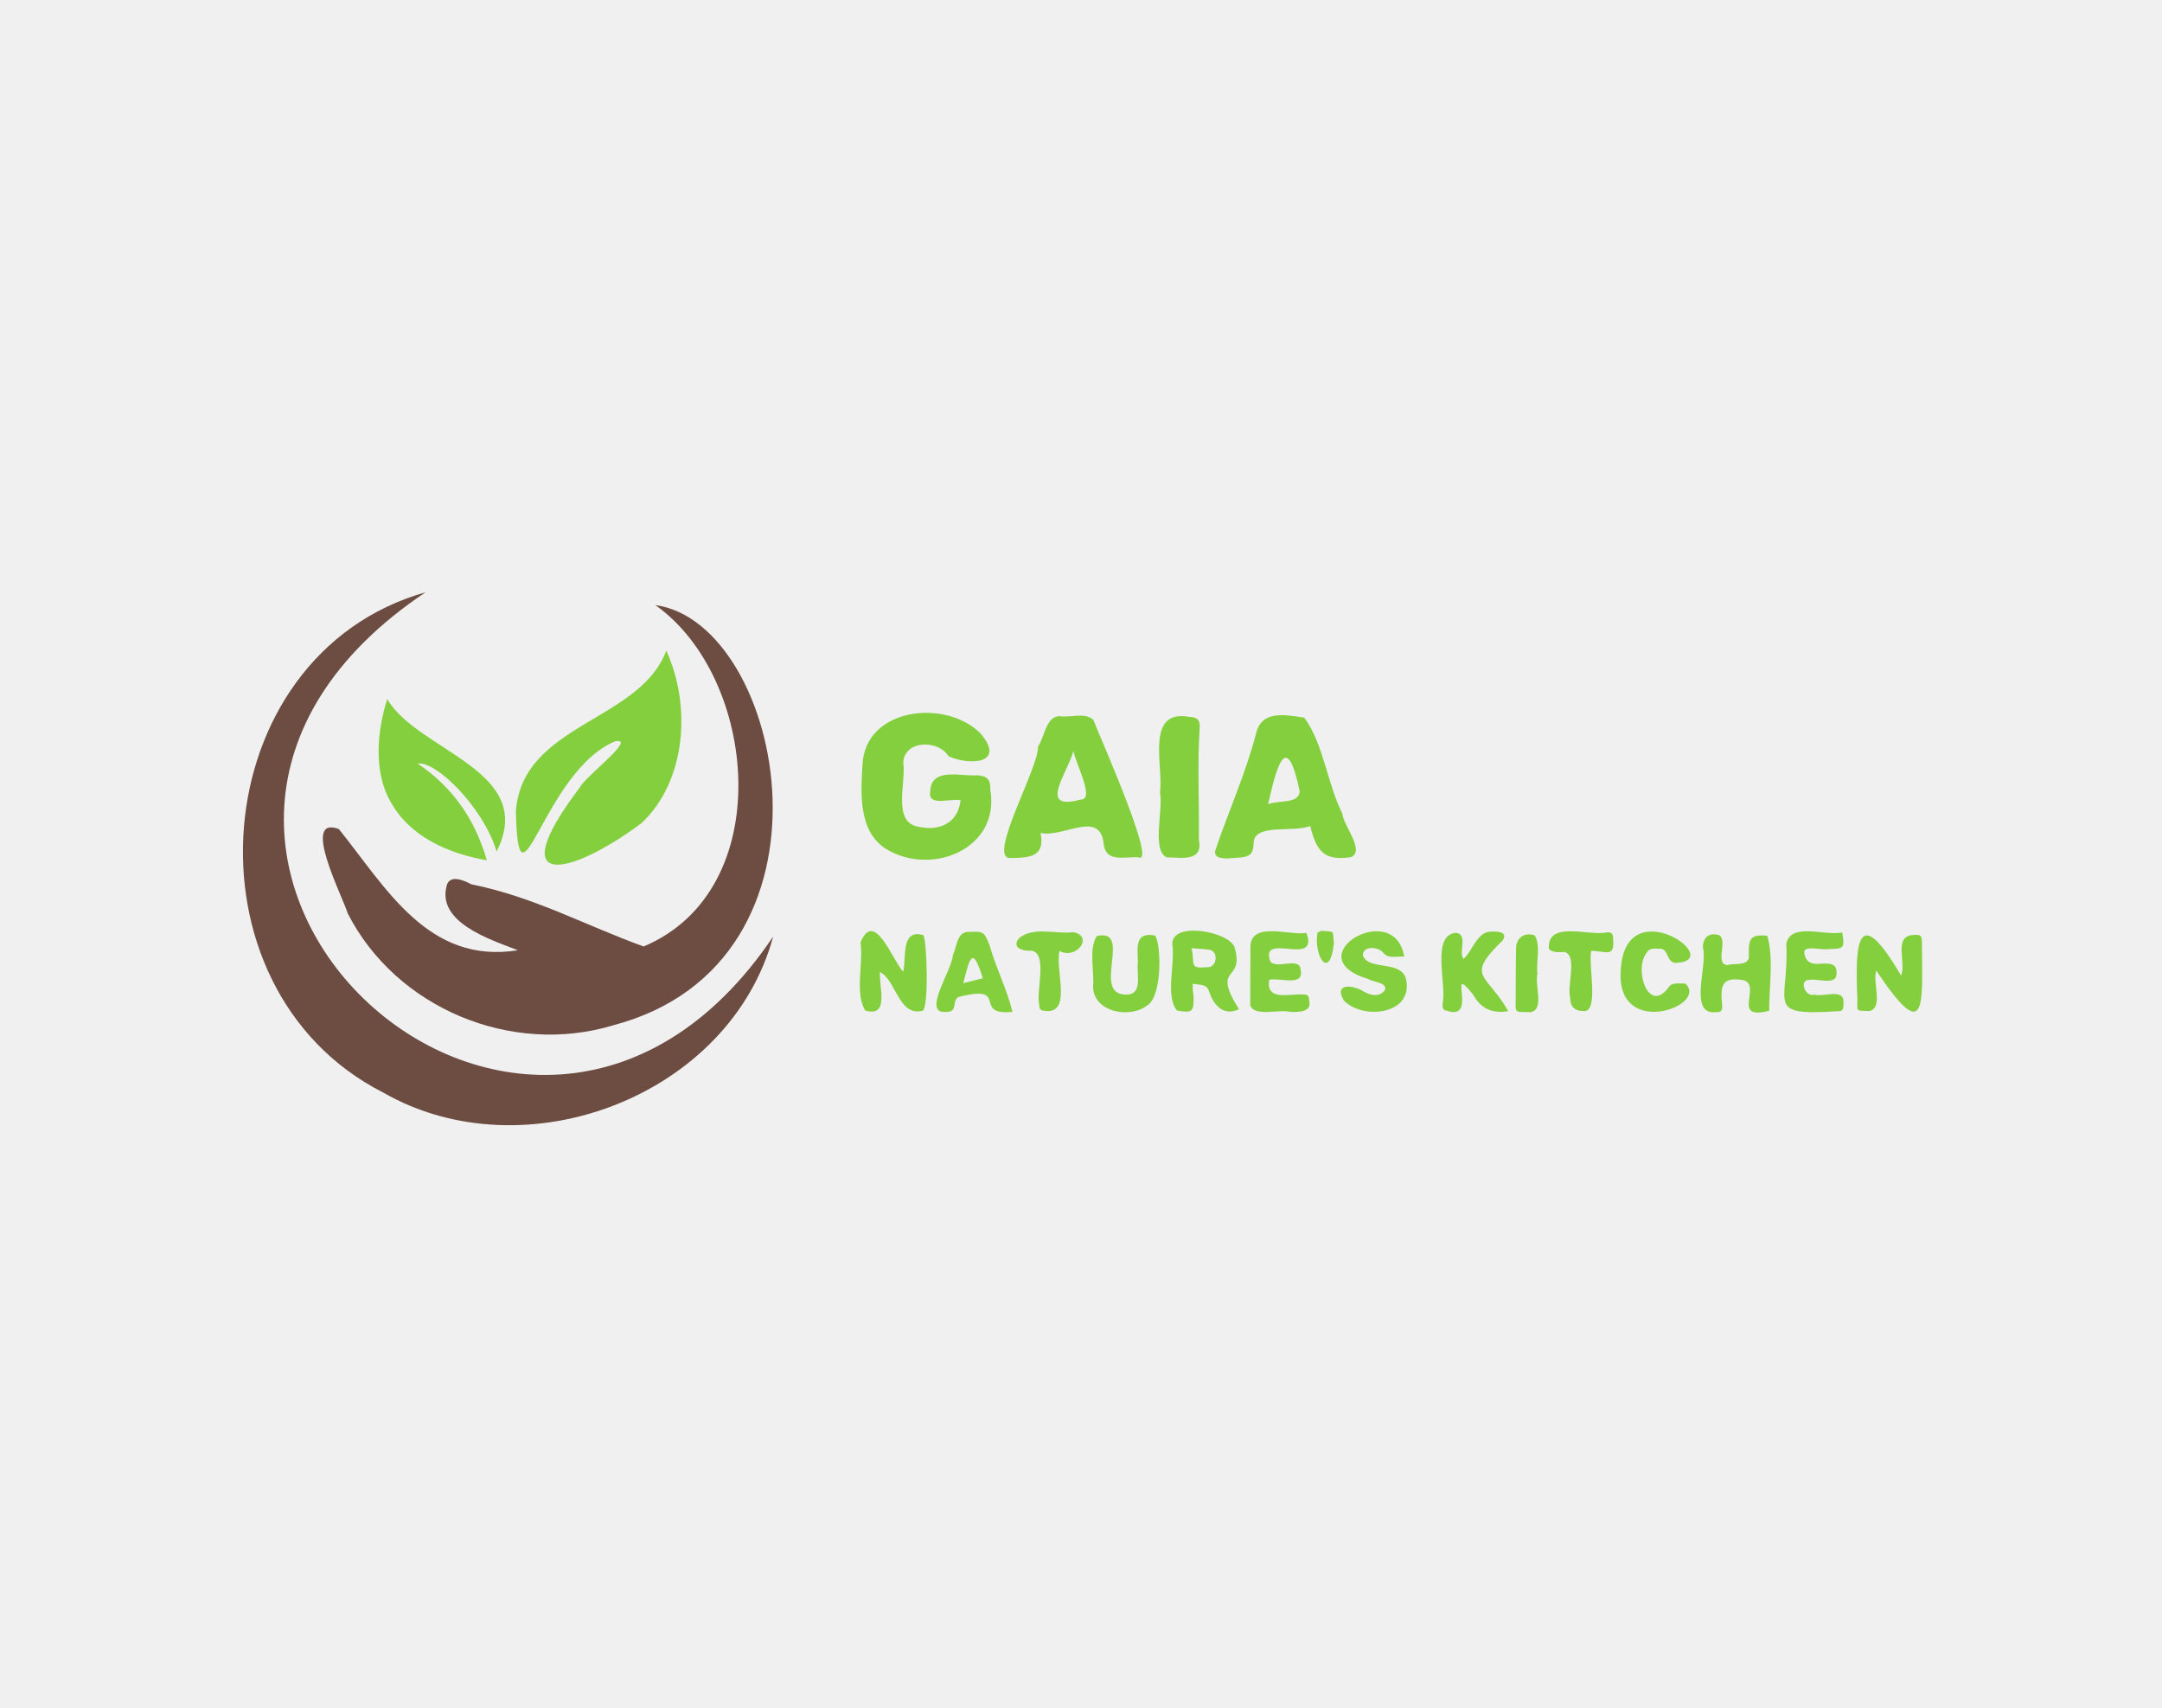
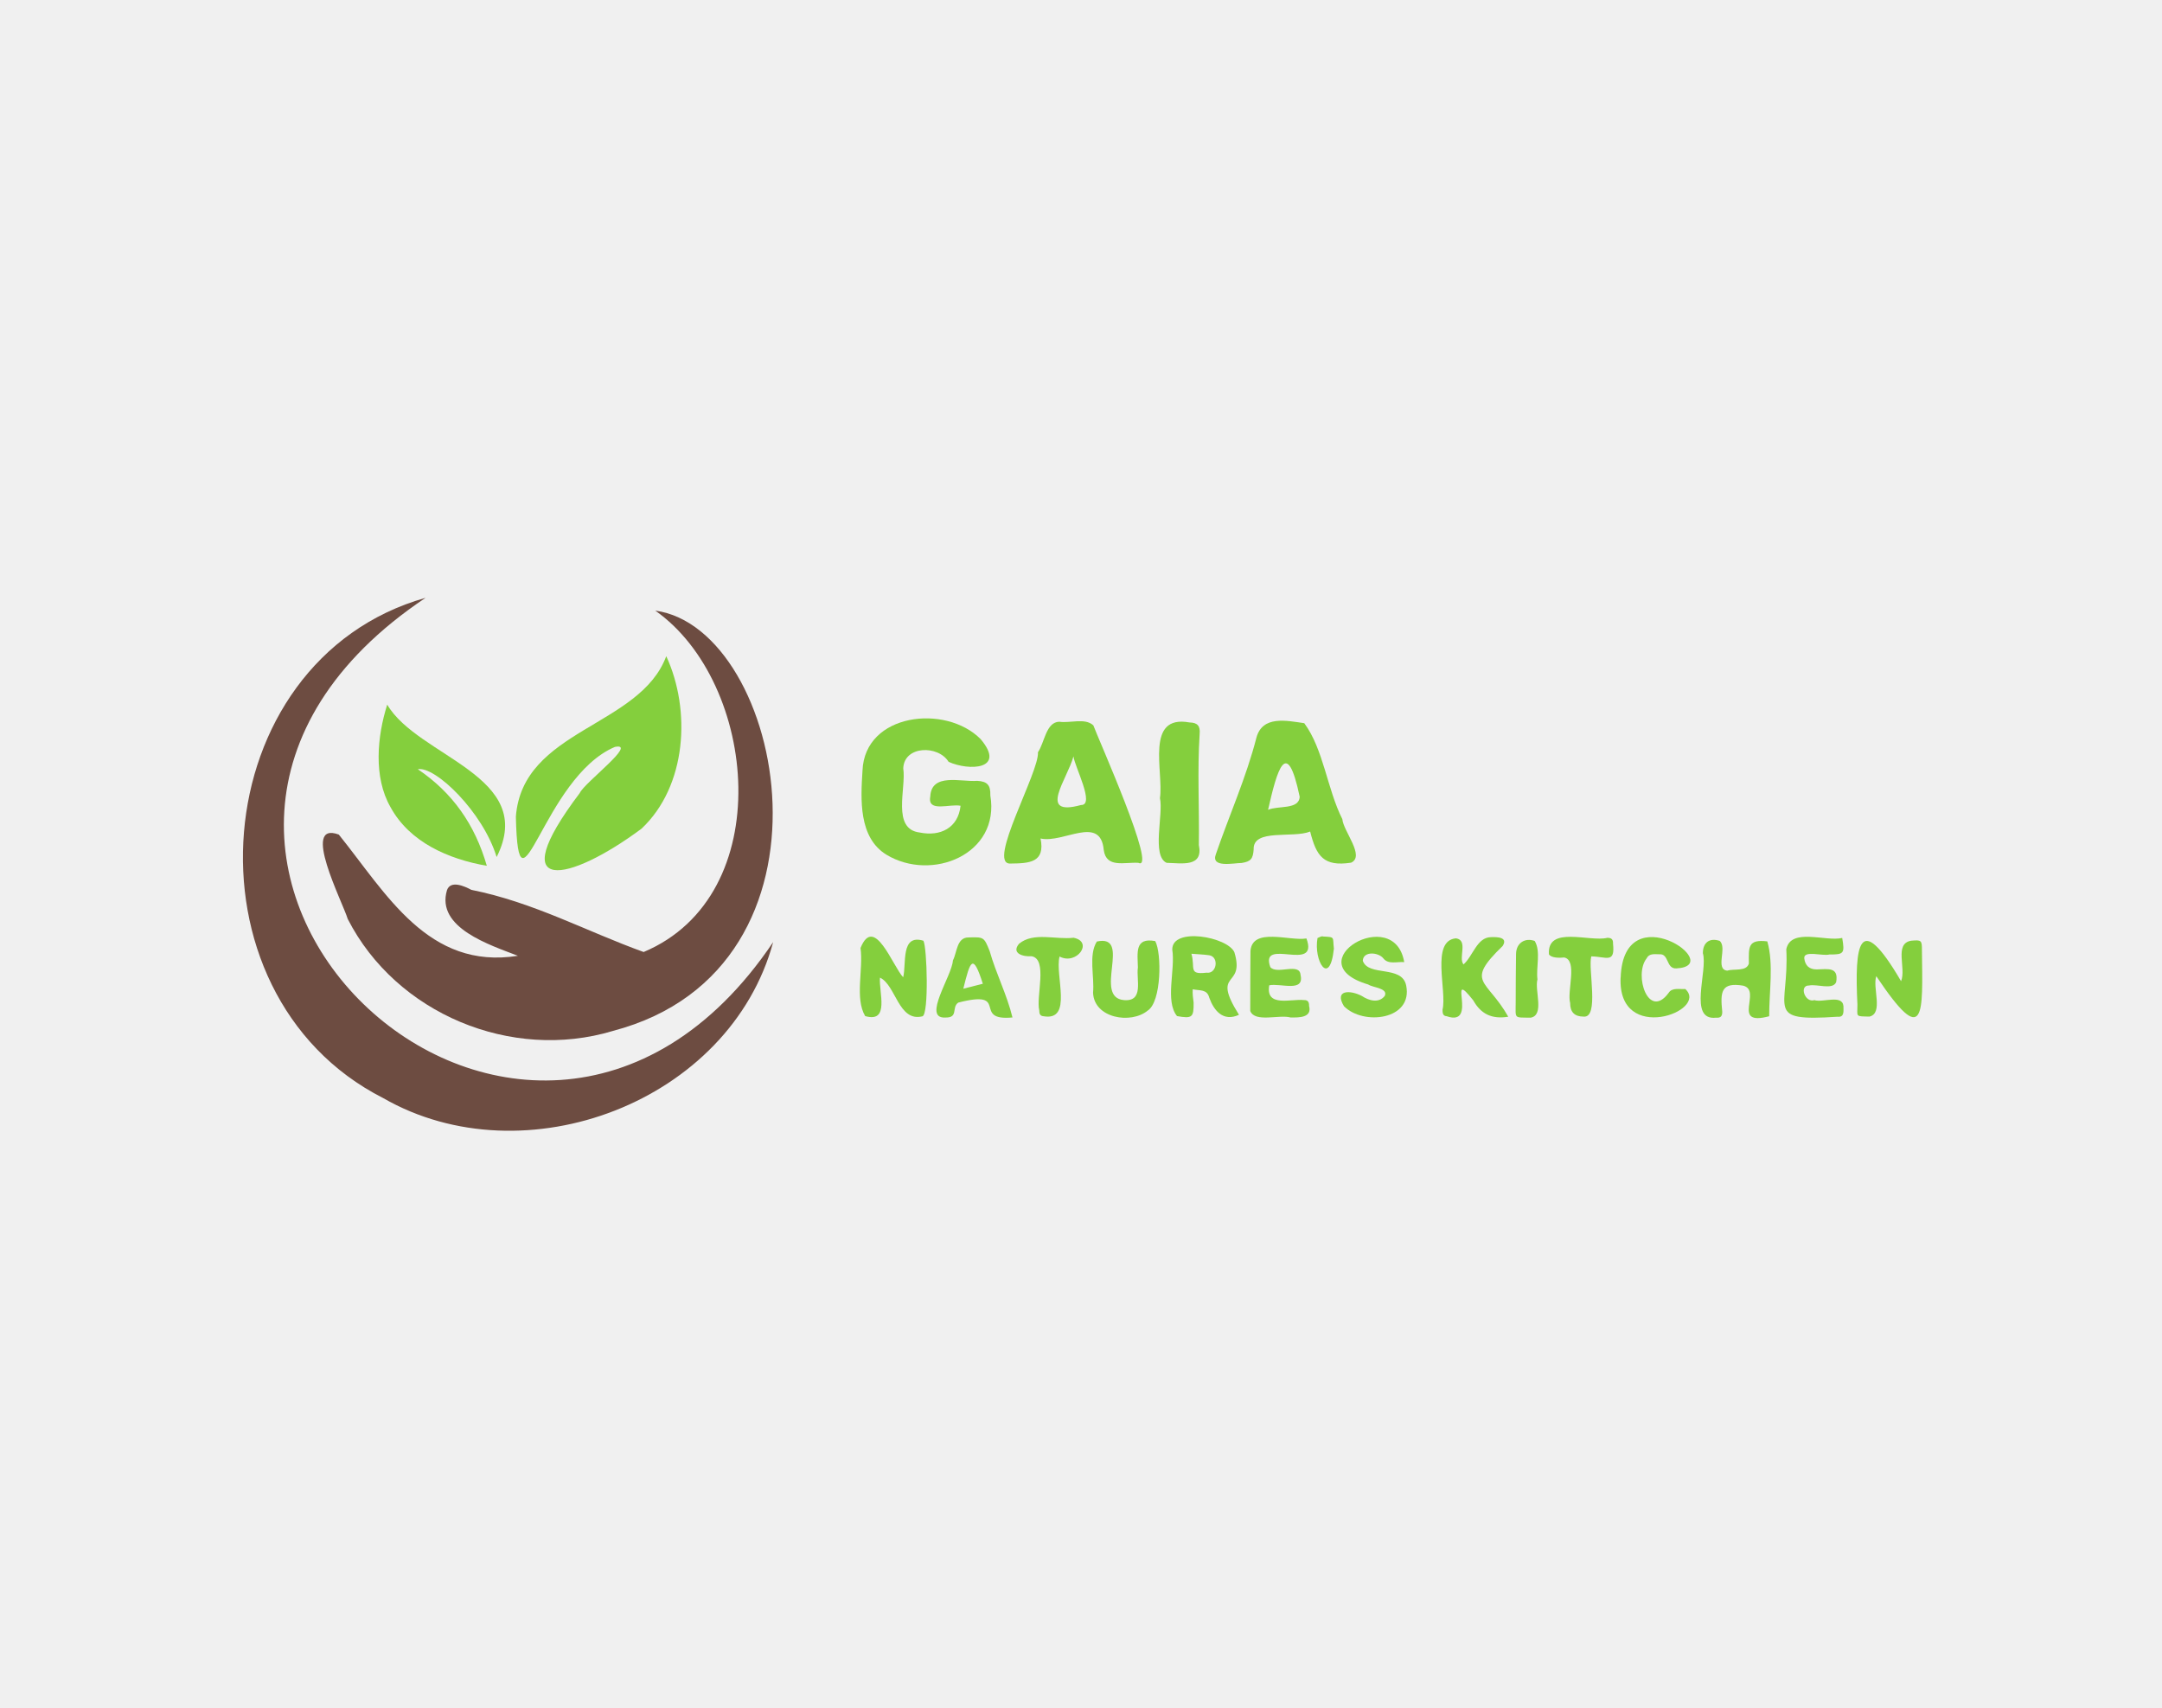
- <svg xmlns="http://www.w3.org/2000/svg" width="390" height="308" viewBox="0 0 390 308" fill="none">
+ <svg xmlns="http://www.w3.org/2000/svg" width="390" height="308" viewBox="0 28 390 250" fill="none">
  <g clip-path="url(#clip0_141_560)">
    <path d="M110.563 184.966C92.242 190.482 71.479 181.88 62.732 164.78C61.774 161.655 54.209 146.998 61.117 149.546C69.693 160.197 77.244 174 93.424 171.413C88.46 169.482 78.584 166.383 80.633 159.567C81.289 157.728 83.785 158.857 85.019 159.514C96.314 161.773 105.717 166.987 116.105 170.73C140.401 160.525 136.671 122.137 118.206 109.149C141.557 112.314 153.81 173.632 110.55 184.966H110.563Z" fill="#6D4C41" />
    <path d="M139.469 168.944C131.655 197.784 94.632 211.757 69.115 197.075C31.975 178.189 36.755 118.145 76.772 106.837C8.112 152.711 94.58 235.607 139.469 168.944Z" fill="#6D4C41" />
    <path d="M120.176 117.344C124.694 127.102 123.88 140.813 115.724 148.482C102.644 158.201 90.43 160.762 104.587 142.047C105.402 140.195 115.173 132.893 110.918 133.734C97.889 139.263 93.529 166.777 93.057 146.315C94.265 130.503 115.422 130.201 120.189 117.357L120.176 117.344Z" fill="#84CF3D" />
    <path d="M173.3 144.358C171.408 143.925 167.258 145.646 167.81 142.691C168.007 138.344 173.365 140.09 176.268 139.854C178.093 139.946 178.71 140.629 178.645 142.48C180.444 153.105 168.086 158.135 159.891 153.171C154.861 150.071 155.255 143.216 155.583 138.042C155.964 127.627 170.607 125.959 176.898 132.329C181.56 137.858 174.797 138.094 171.119 136.426C169.241 133.366 163.082 133.484 162.938 137.608C163.502 141.18 160.784 148.587 165.932 149.178C169.609 149.927 172.84 148.364 173.273 144.358H173.3Z" fill="#84CF3D" />
    <path d="M187.706 150.255C188.573 154.615 185.697 154.734 182.243 154.773C177.962 154.931 187.509 138.239 187.234 134.693C188.429 132.972 188.678 129.256 191.082 129.19C193.025 129.492 195.704 128.441 197.228 129.846C198.042 132.105 208.877 156.349 205.344 154.642C202.875 154.484 199.566 155.653 199.106 152.343C198.528 145.908 191.804 151.175 187.72 150.255H187.706ZM193.643 135.428C192.566 139.526 187.037 146.407 194.995 144.214C197.596 144.28 193.84 137.28 193.643 135.428Z" fill="#84CF3D" />
    <path d="M236.351 148.995C233.239 150.268 226.002 148.404 226.147 152.212C226.029 153.893 225.661 154.405 223.98 154.668C222.562 154.668 218.359 155.627 219.331 153.079C221.734 146.066 224.82 139.21 226.646 132.053C227.749 128.021 232.096 128.993 235.274 129.453C238.755 134.154 239.398 141.325 242.143 146.762C242.327 148.955 246.293 153.46 243.719 154.615C238.781 155.364 237.454 153.46 236.338 148.995H236.351ZM228.747 145.081C230.546 144.28 234.342 145.107 234.447 142.717C232.109 131.567 230.336 138.028 228.747 145.081Z" fill="#84CF3D" />
    <path d="M89.589 153.604C87.12 145.475 78.518 137.162 75.366 137.753C81.631 141.995 85.663 147.707 87.817 155.18C80.922 153.985 73.895 150.938 70.442 144.595C67.329 139.171 68.038 131.83 69.85 126.104C75.393 135.599 97.01 138.935 89.576 153.617L89.589 153.604Z" fill="#84CF3D" />
    <path d="M209.245 142.966C209.928 138.173 206.5 127.837 214.577 129.321C216.021 129.347 216.534 129.952 216.402 131.396C215.969 138.055 216.363 144.753 216.258 151.424C217.098 155.495 213.185 154.707 210.44 154.642C207.708 153.368 209.888 145.908 209.245 142.98V142.966Z" fill="#84CF3D" />
    <path d="M158.735 175.339C158.512 177.979 160.547 183.574 156.069 182.287C154.165 179.082 155.767 173.855 155.228 170.007C157.711 163.874 161.033 173.291 162.924 175.287C163.542 172.831 162.425 167.433 166.575 168.694C167.232 169.915 167.574 181.945 166.405 182.326C162.071 183.416 161.611 176.679 158.735 175.353V175.339Z" fill="#84CF3D" />
    <path d="M223.481 182.064C220.631 183.364 218.963 181.276 218.136 178.964C217.729 177.401 216.468 177.73 215.155 177.454C215.102 178.294 215.207 179.043 215.312 179.844C215.352 182.536 215.05 182.773 212.318 182.287C210.125 179.581 212.042 173.947 211.464 170.296C211.399 166.186 221.406 167.972 222.667 170.769C224.676 177.428 218.346 173.842 223.494 182.05L223.481 182.064ZM214.918 171.045C215.654 173.593 214.288 174.853 217.637 174.459C219.475 174.748 219.961 171.649 218.162 171.321C217.111 171.163 216.034 171.137 214.918 171.045Z" fill="#84CF3D" />
    <path d="M342.939 175.97C343.885 173.658 341.639 169.219 344.738 168.694C346.603 168.523 346.708 168.602 346.695 170.454C346.827 181.827 347.365 188.407 338.461 175.09C337.738 177.152 339.787 181.788 337.226 182.379C334.587 182.313 335.072 182.484 335.059 180.225C334.534 169.535 335.269 162.876 342.926 175.983L342.939 175.97Z" fill="#84CF3D" />
    <path d="M319.155 182.313C312.103 184.204 317.986 177.651 314.427 176.797C310.461 176.141 310.304 177.927 310.671 181.459C310.698 182.287 310.409 182.655 309.555 182.576C304.459 183.154 308.123 174.131 307.178 170.94C307.178 169.022 308.386 168.116 310.199 168.72C311.643 169.889 309.319 173.882 311.591 174.092C312.812 173.698 315.045 174.302 315.478 172.805C315.439 169.837 315.268 168.392 318.801 168.812C319.983 172.884 319.116 177.966 319.142 182.326L319.155 182.313Z" fill="#84CF3D" />
    <path d="M263.996 172.975C265.691 171.491 266.426 168.09 268.921 168.051C270.077 167.998 272.086 168.051 271.062 169.64C264.154 176.338 268.199 175.536 272.073 182.405C269.118 182.878 267.148 181.932 265.756 179.45C260.792 173.172 266.833 184.336 260.963 182.313C260.253 182.274 260.214 181.696 260.214 181.144C261.055 177.756 258.034 168.668 262.644 168.261C264.903 168.589 263.025 171.794 263.996 172.962V172.975Z" fill="#84CF3D" />
    <path d="M253.319 172.555C252.045 172.437 250.43 173.041 249.524 171.859C248.67 170.782 245.912 170.506 245.833 172.306C246.831 175.234 252.925 173.028 253.661 176.784C254.908 182.983 245.912 184.047 242.432 180.501C240.646 177.546 243.535 177.546 245.663 178.662C246.897 179.476 248.683 180.041 249.786 178.662C250.469 177.244 247.646 177.165 246.805 176.587C233.593 172.673 251.507 161.917 253.306 172.555H253.319Z" fill="#84CF3D" />
    <path d="M182.637 182.536C175.178 183.246 182.374 177.401 172.853 179.857C171.592 180.75 172.971 182.615 170.489 182.549C166.326 182.746 171.737 175.037 171.894 172.253C172.643 170.795 172.577 168.103 174.692 168.103C177.463 168.024 177.502 167.998 178.526 170.572C179.669 174.617 181.678 178.518 182.637 182.536ZM177.292 176.456C175.48 170.769 175.02 172.319 173.772 177.349C175.072 177.02 176.057 176.771 177.292 176.456Z" fill="#84CF3D" />
    <path d="M235.668 168.287C237.993 174.617 227.132 167.919 229.154 173.461C230.363 174.867 234.447 172.555 234.605 174.867C235.34 178.084 231.006 176.311 228.957 176.732C228.261 180.763 232.871 179.148 235.209 179.398C235.997 179.371 236.154 179.844 236.141 180.448C236.719 182.589 234.329 182.563 232.792 182.536C230.73 181.972 226.383 183.508 225.53 181.367C225.543 177.756 225.53 174.144 225.569 170.546C225.911 166.212 232.661 168.799 235.642 168.287H235.668Z" fill="#84CF3D" />
    <path d="M332.315 168.195C332.787 170.992 332.63 171.189 329.99 171.176C328.808 171.518 325.301 170.349 325.472 171.885C325.639 173.207 326.383 173.868 327.705 173.868C329.767 173.816 331.697 173.383 331.224 176.154C330.62 177.638 327.744 176.456 326.339 176.771C324.487 176.705 325.577 179.962 327.298 179.411C328.808 179.91 332.354 178.321 332.538 180.501C332.525 181.381 332.761 182.536 331.474 182.405C318.065 183.298 322.793 181.079 322.228 170.218C323.082 166.278 329.294 168.904 332.301 168.195H332.315Z" fill="#84CF3D" />
    <path d="M292.351 175.339C292.85 160.197 311.564 173.212 302.411 173.685C300.493 173.803 301.124 170.966 299.298 171.137C298.458 171.137 297.486 170.94 297.026 171.885C294.675 174.88 297.368 183.049 301.005 178.097C301.636 177.086 303.015 177.493 304 177.401C308.399 181.381 291.773 187.514 292.338 175.339H292.351Z" fill="#84CF3D" />
    <path d="M205.265 173.593C205.213 170.9 204.622 168.051 208.391 168.76C209.573 170.927 209.534 179.713 207.025 181.302C203.965 183.81 197.333 182.655 197.175 178.058C197.451 175.182 196.322 171.268 197.858 168.839C204.346 167.42 197.031 178.964 202.796 179.411C206.355 179.673 204.963 175.76 205.252 173.593H205.265Z" fill="#84CF3D" />
    <path d="M287.045 171.531C286.441 173.816 288.542 182.72 285.64 182.379C284.029 182.379 283.228 181.56 283.236 179.923C282.645 177.782 284.628 172.214 282.159 171.715C281.358 171.807 279.848 171.833 279.415 171.15C279.034 165.897 286.743 168.97 289.947 168.169C290.762 168.169 290.998 168.51 290.972 169.219C291.353 172.857 289.803 171.57 287.058 171.518L287.045 171.531Z" fill="#84CF3D" />
    <path d="M191.134 171.544C190.241 174.893 193.629 183.259 188.219 182.313C187.601 182.261 187.47 181.84 187.47 181.262C186.853 178.78 189.059 171.99 186.078 171.491C184.607 171.61 182.361 171.005 183.819 169.246C186.419 167.066 190.491 168.55 193.656 168.156C197.333 168.891 194.194 173.172 191.134 171.544Z" fill="#84CF3D" />
    <path d="M277.34 175.668C276.788 177.638 278.666 182.129 276.105 182.576C273.071 182.51 273.4 182.865 273.413 179.897C273.413 176.955 273.439 174.013 273.478 171.071C273.505 169.154 275.028 168.09 276.841 168.733C277.983 170.612 277.064 173.488 277.34 175.668Z" fill="#84CF3D" />
    <path d="M240.62 170.112C239.871 177.152 236.916 172.332 237.665 168.208C237.98 168.064 238.492 167.801 238.65 167.932C240.922 168.051 240.357 167.998 240.62 170.112Z" fill="#84CF3D" />
  </g>
  <defs>
    <clipPath id="clip0_141_560">
      <rect width="480" height="307.602" fill="white" transform="translate(-44)" />
    </clipPath>
  </defs>
</svg>
